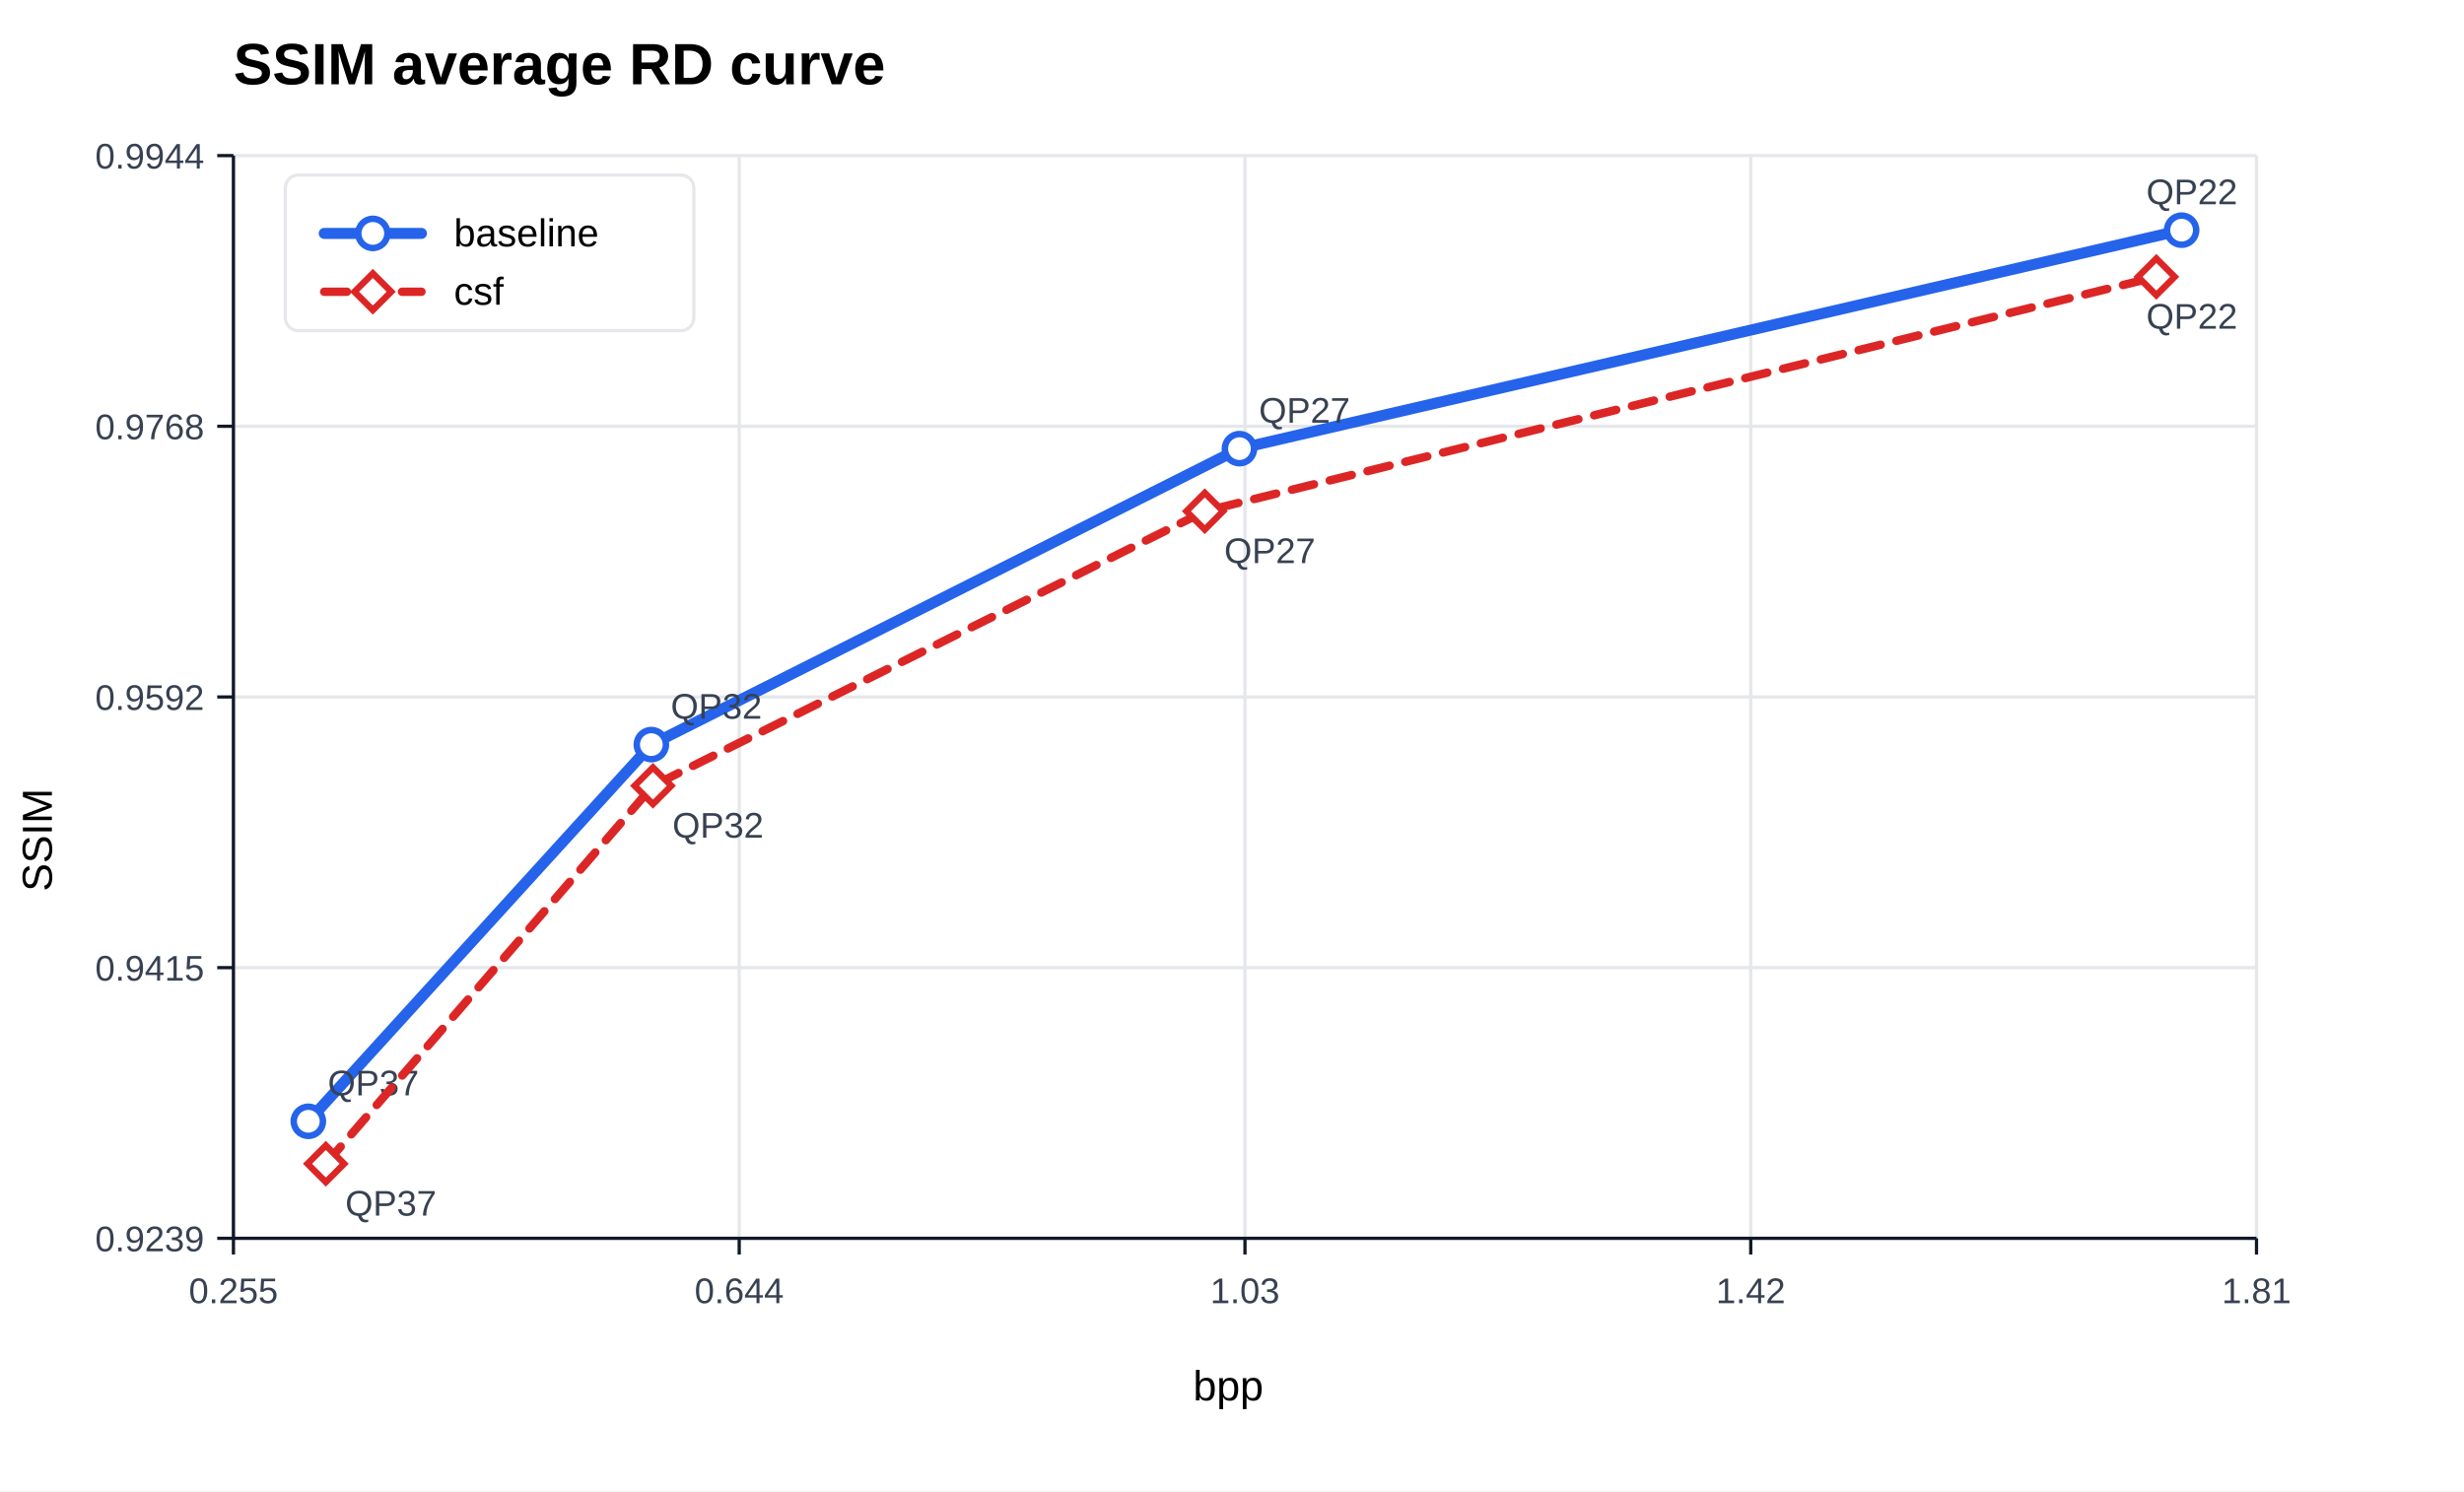
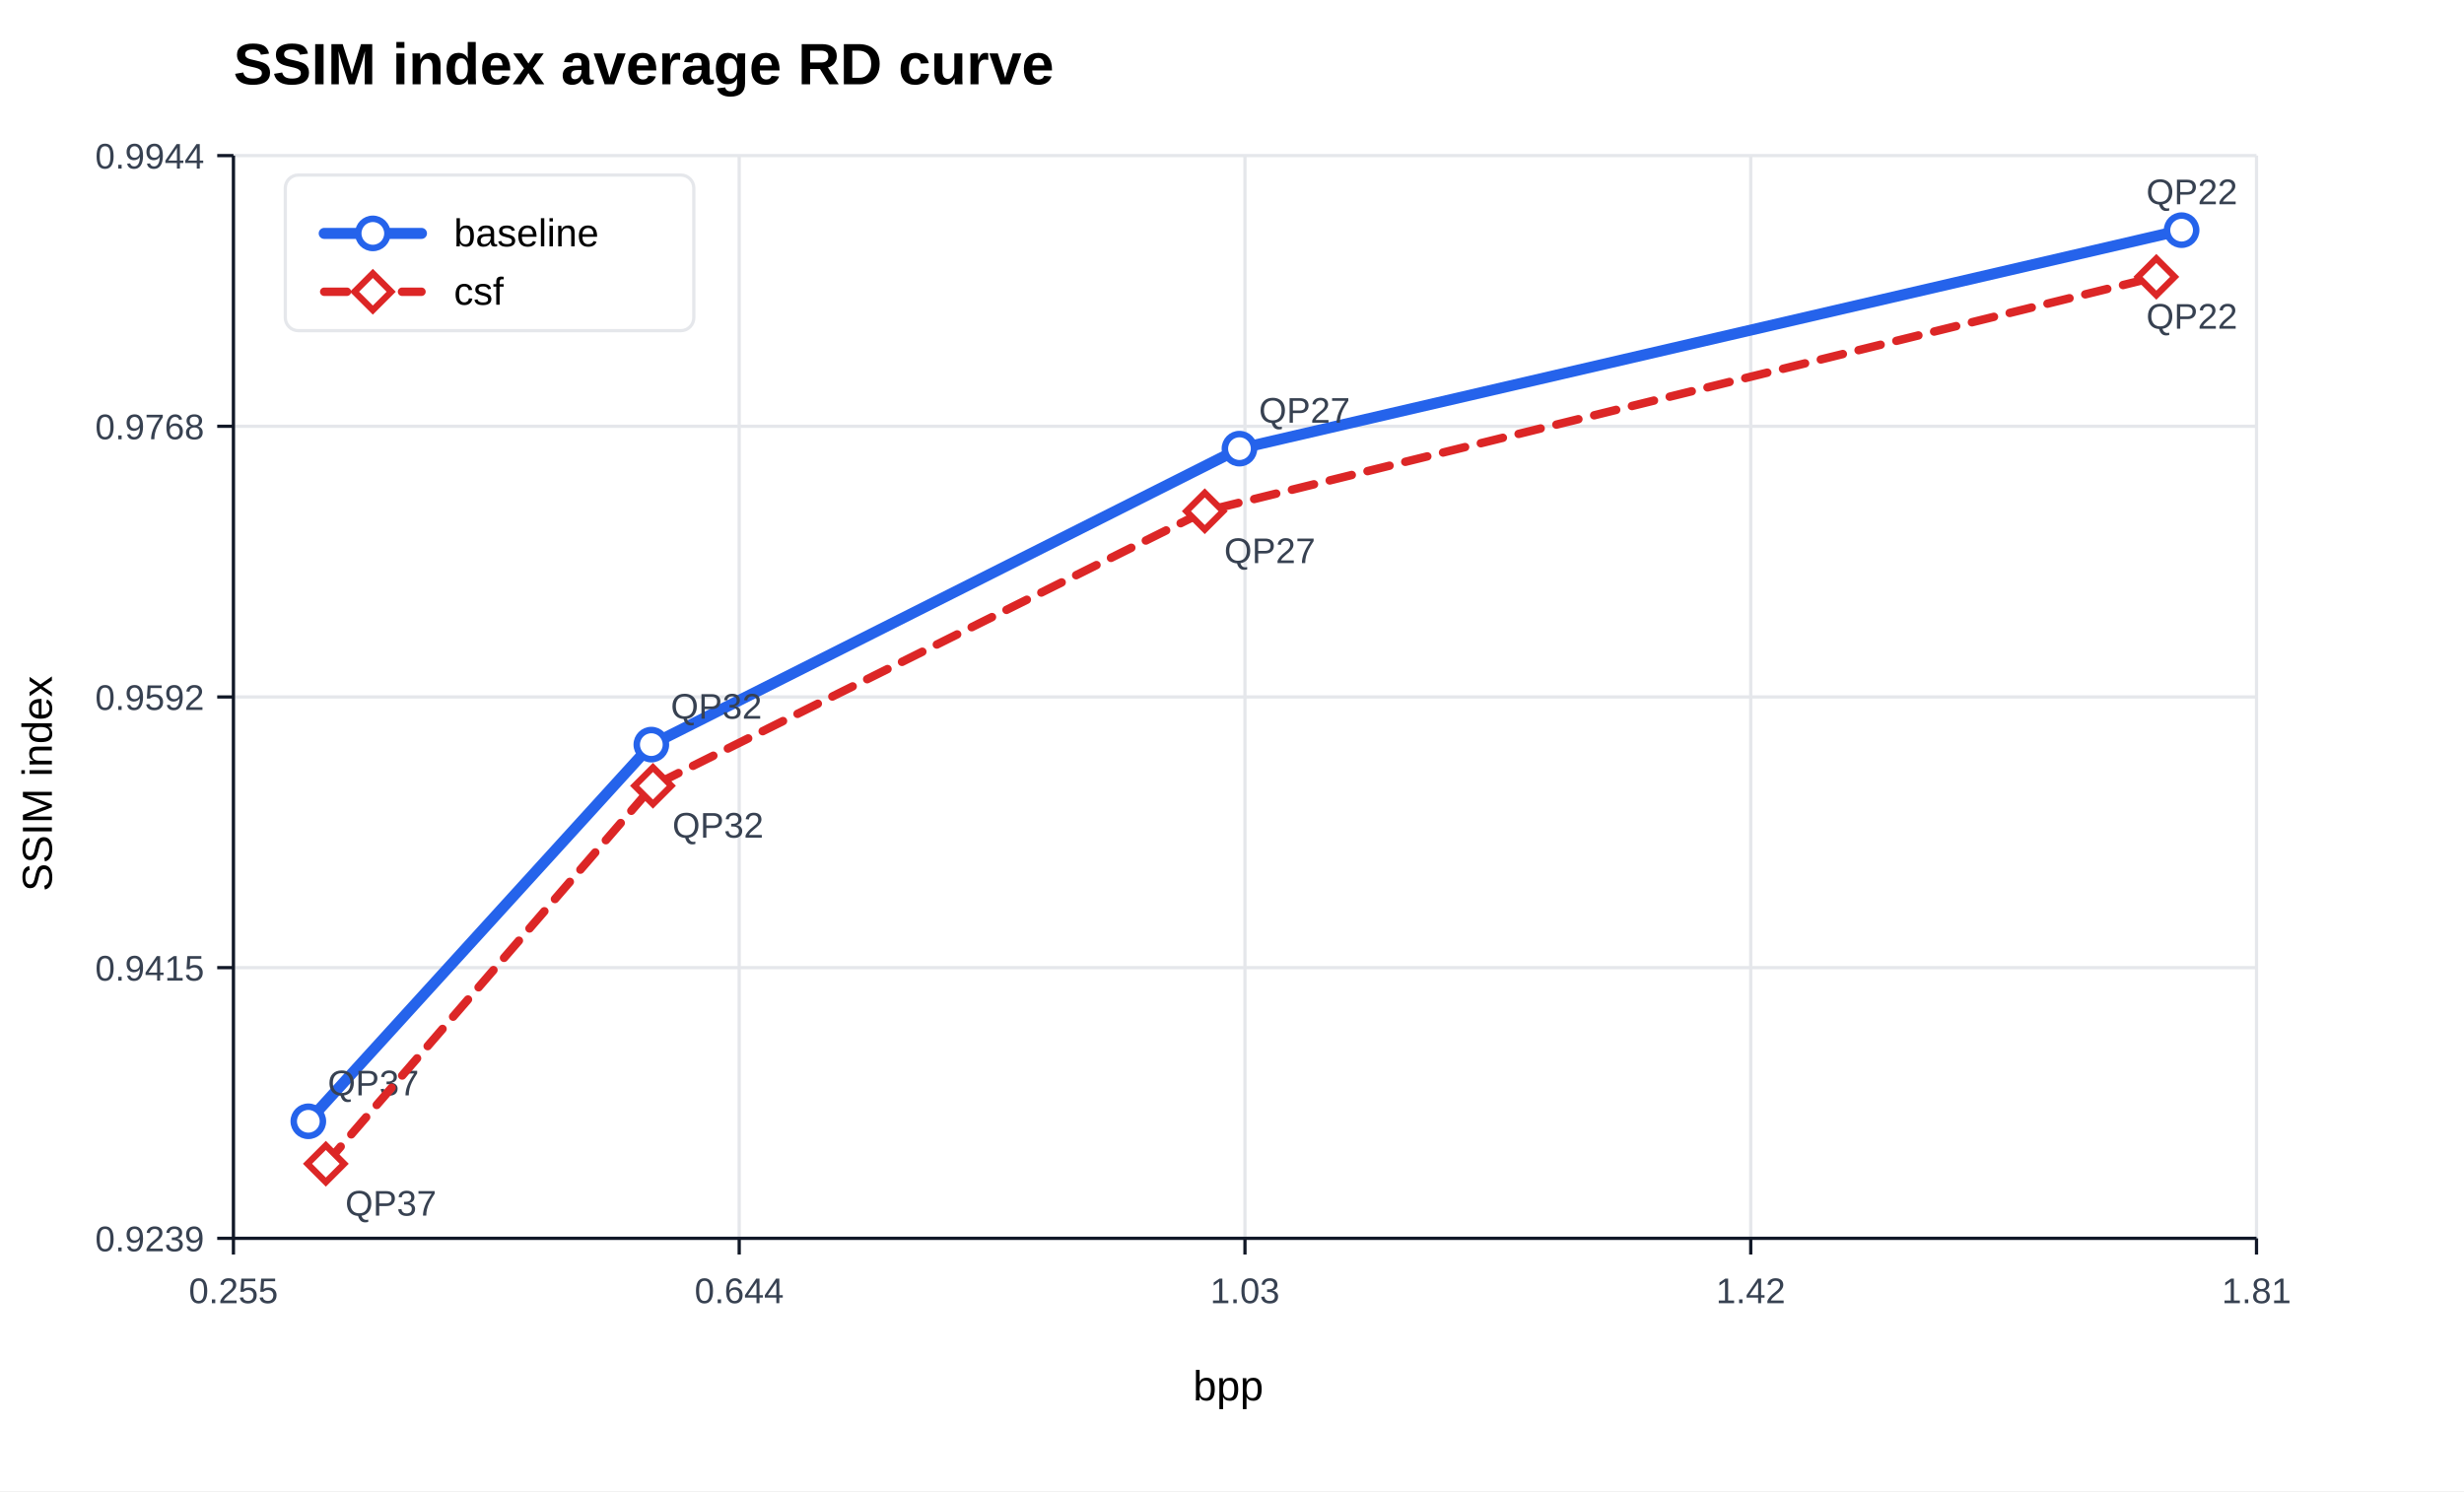
<svg xmlns="http://www.w3.org/2000/svg" width="760" height="460" viewBox="0 0 760 460">
  <rect width="100%" height="100%" fill="#ffffff" />
-   <text x="72" y="26" font-family="Arial" font-size="18" font-weight="700">SSIM average RD curve</text>
+   <text x="72" y="26" font-family="Arial" font-size="18" font-weight="700">SSIM index average RD curve</text>
  <line x1="72.0" y1="48" x2="72.0" y2="382" stroke="#e5e7eb" stroke-width="1" />
  <line x1="228.0" y1="48" x2="228.0" y2="382" stroke="#e5e7eb" stroke-width="1" />
  <line x1="384.0" y1="48" x2="384.0" y2="382" stroke="#e5e7eb" stroke-width="1" />
  <line x1="540.0" y1="48" x2="540.0" y2="382" stroke="#e5e7eb" stroke-width="1" />
  <line x1="696.0" y1="48" x2="696.0" y2="382" stroke="#e5e7eb" stroke-width="1" />
  <line x1="72" y1="382.0" x2="696" y2="382.0" stroke="#e5e7eb" stroke-width="1" />
  <line x1="72" y1="298.5" x2="696" y2="298.5" stroke="#e5e7eb" stroke-width="1" />
  <line x1="72" y1="215.0" x2="696" y2="215.0" stroke="#e5e7eb" stroke-width="1" />
  <line x1="72" y1="131.5" x2="696" y2="131.5" stroke="#e5e7eb" stroke-width="1" />
  <line x1="72" y1="48.0" x2="696" y2="48.0" stroke="#e5e7eb" stroke-width="1" />
  <line x1="72" y1="382" x2="696" y2="382" stroke="#111827" />
  <line x1="72" y1="48" x2="72" y2="382" stroke="#111827" />
  <text x="368" y="432" font-family="Arial" font-size="13">bpp</text>
-   <text x="16" y="275" font-family="Arial" font-size="13" transform="rotate(-90 16,275)">SSIM</text>
+   <text x="16" y="275" font-family="Arial" font-size="13" transform="rotate(-90 16,275)">SSIM index</text>
  <line x1="72.0" y1="382" x2="72.0" y2="387" stroke="#111827" />
  <text x="72.0" y="402" font-family="Arial" font-size="11" fill="#374151" text-anchor="middle">0.255</text>
  <line x1="228.0" y1="382" x2="228.0" y2="387" stroke="#111827" />
  <text x="228.0" y="402" font-family="Arial" font-size="11" fill="#374151" text-anchor="middle">0.644</text>
  <line x1="384.0" y1="382" x2="384.0" y2="387" stroke="#111827" />
  <text x="384.0" y="402" font-family="Arial" font-size="11" fill="#374151" text-anchor="middle">1.03</text>
  <line x1="540.0" y1="382" x2="540.0" y2="387" stroke="#111827" />
  <text x="540.0" y="402" font-family="Arial" font-size="11" fill="#374151" text-anchor="middle">1.42</text>
  <line x1="696.0" y1="382" x2="696.0" y2="387" stroke="#111827" />
  <text x="696.0" y="402" font-family="Arial" font-size="11" fill="#374151" text-anchor="middle">1.81</text>
  <line x1="67" y1="382.0" x2="72" y2="382.0" stroke="#111827" />
  <text x="63" y="386.0" font-family="Arial" font-size="11" fill="#374151" text-anchor="end">0.9239</text>
  <line x1="67" y1="298.5" x2="72" y2="298.5" stroke="#111827" />
  <text x="63" y="302.5" font-family="Arial" font-size="11" fill="#374151" text-anchor="end">0.9415</text>
  <line x1="67" y1="215.0" x2="72" y2="215.0" stroke="#111827" />
  <text x="63" y="219.0" font-family="Arial" font-size="11" fill="#374151" text-anchor="end">0.9592</text>
  <line x1="67" y1="131.5" x2="72" y2="131.5" stroke="#111827" />
  <text x="63" y="135.5" font-family="Arial" font-size="11" fill="#374151" text-anchor="end">0.9768</text>
  <line x1="67" y1="48.0" x2="72" y2="48.0" stroke="#111827" />
  <text x="63" y="52.0" font-family="Arial" font-size="11" fill="#374151" text-anchor="end">0.9944</text>
  <polyline fill="none" stroke="#2563eb" stroke-width="3.4" stroke-linecap="round" stroke-linejoin="round" points="95.1,345.9 200.9,229.7 382.3,138.4 672.9,71.0" />
  <circle cx="95.1" cy="345.9" r="4.5" fill="#ffffff" stroke="#2563eb" stroke-width="2" />
  <text x="101.1" y="337.9" font-family="Arial" font-size="11" fill="#374151">QP37</text>
  <circle cx="200.9" cy="229.7" r="4.5" fill="#ffffff" stroke="#2563eb" stroke-width="2" />
  <text x="206.9" y="221.7" font-family="Arial" font-size="11" fill="#374151">QP32</text>
  <circle cx="382.3" cy="138.4" r="4.5" fill="#ffffff" stroke="#2563eb" stroke-width="2" />
  <text x="388.3" y="130.4" font-family="Arial" font-size="11" fill="#374151">QP27</text>
  <circle cx="672.9" cy="71.0" r="4.5" fill="#ffffff" stroke="#2563eb" stroke-width="2" />
  <text x="662.0" y="63.0" font-family="Arial" font-size="11" fill="#374151">QP22</text>
  <polyline fill="none" stroke="#dc2626" stroke-width="2.6" stroke-linecap="round" stroke-linejoin="round" stroke-dasharray="7 5" points="100.5,359.0 201.4,242.4 371.6,157.7 665.1,85.4" />
  <rect x="96.5" y="355.0" width="8" height="8" transform="rotate(45 100.5 359.0)" fill="#ffffff" stroke="#dc2626" stroke-width="2" />
  <text x="106.5" y="375.0" font-family="Arial" font-size="11" fill="#374151">QP37</text>
  <rect x="197.4" y="238.4" width="8" height="8" transform="rotate(45 201.4 242.4)" fill="#ffffff" stroke="#dc2626" stroke-width="2" />
  <text x="207.4" y="258.4" font-family="Arial" font-size="11" fill="#374151">QP32</text>
  <rect x="367.6" y="153.7" width="8" height="8" transform="rotate(45 371.6 157.7)" fill="#ffffff" stroke="#dc2626" stroke-width="2" />
  <text x="377.6" y="173.7" font-family="Arial" font-size="11" fill="#374151">QP27</text>
  <rect x="661.1" y="81.4" width="8" height="8" transform="rotate(45 665.1 85.4)" fill="#ffffff" stroke="#dc2626" stroke-width="2" />
  <text x="662.0" y="101.4" font-family="Arial" font-size="11" fill="#374151">QP22</text>
  <rect x="88" y="54" width="126" height="48" rx="4" fill="#ffffff" stroke="#e5e7eb" />
  <line x1="100" y1="72" x2="130" y2="72" stroke="#2563eb" stroke-width="3.4" stroke-linecap="round" />
  <circle cx="115.0" cy="72.0" r="4.5" fill="#ffffff" stroke="#2563eb" stroke-width="2" />
  <text x="140" y="76" font-family="Arial" font-size="12">baseline</text>
  <line x1="100" y1="90" x2="130" y2="90" stroke="#dc2626" stroke-width="2.6" stroke-linecap="round" stroke-dasharray="7 5" />
  <rect x="111.0" y="86.0" width="8" height="8" transform="rotate(45 115.0 90.0)" fill="#ffffff" stroke="#dc2626" stroke-width="2" />
  <text x="140" y="94" font-family="Arial" font-size="12">csf</text>
</svg>
